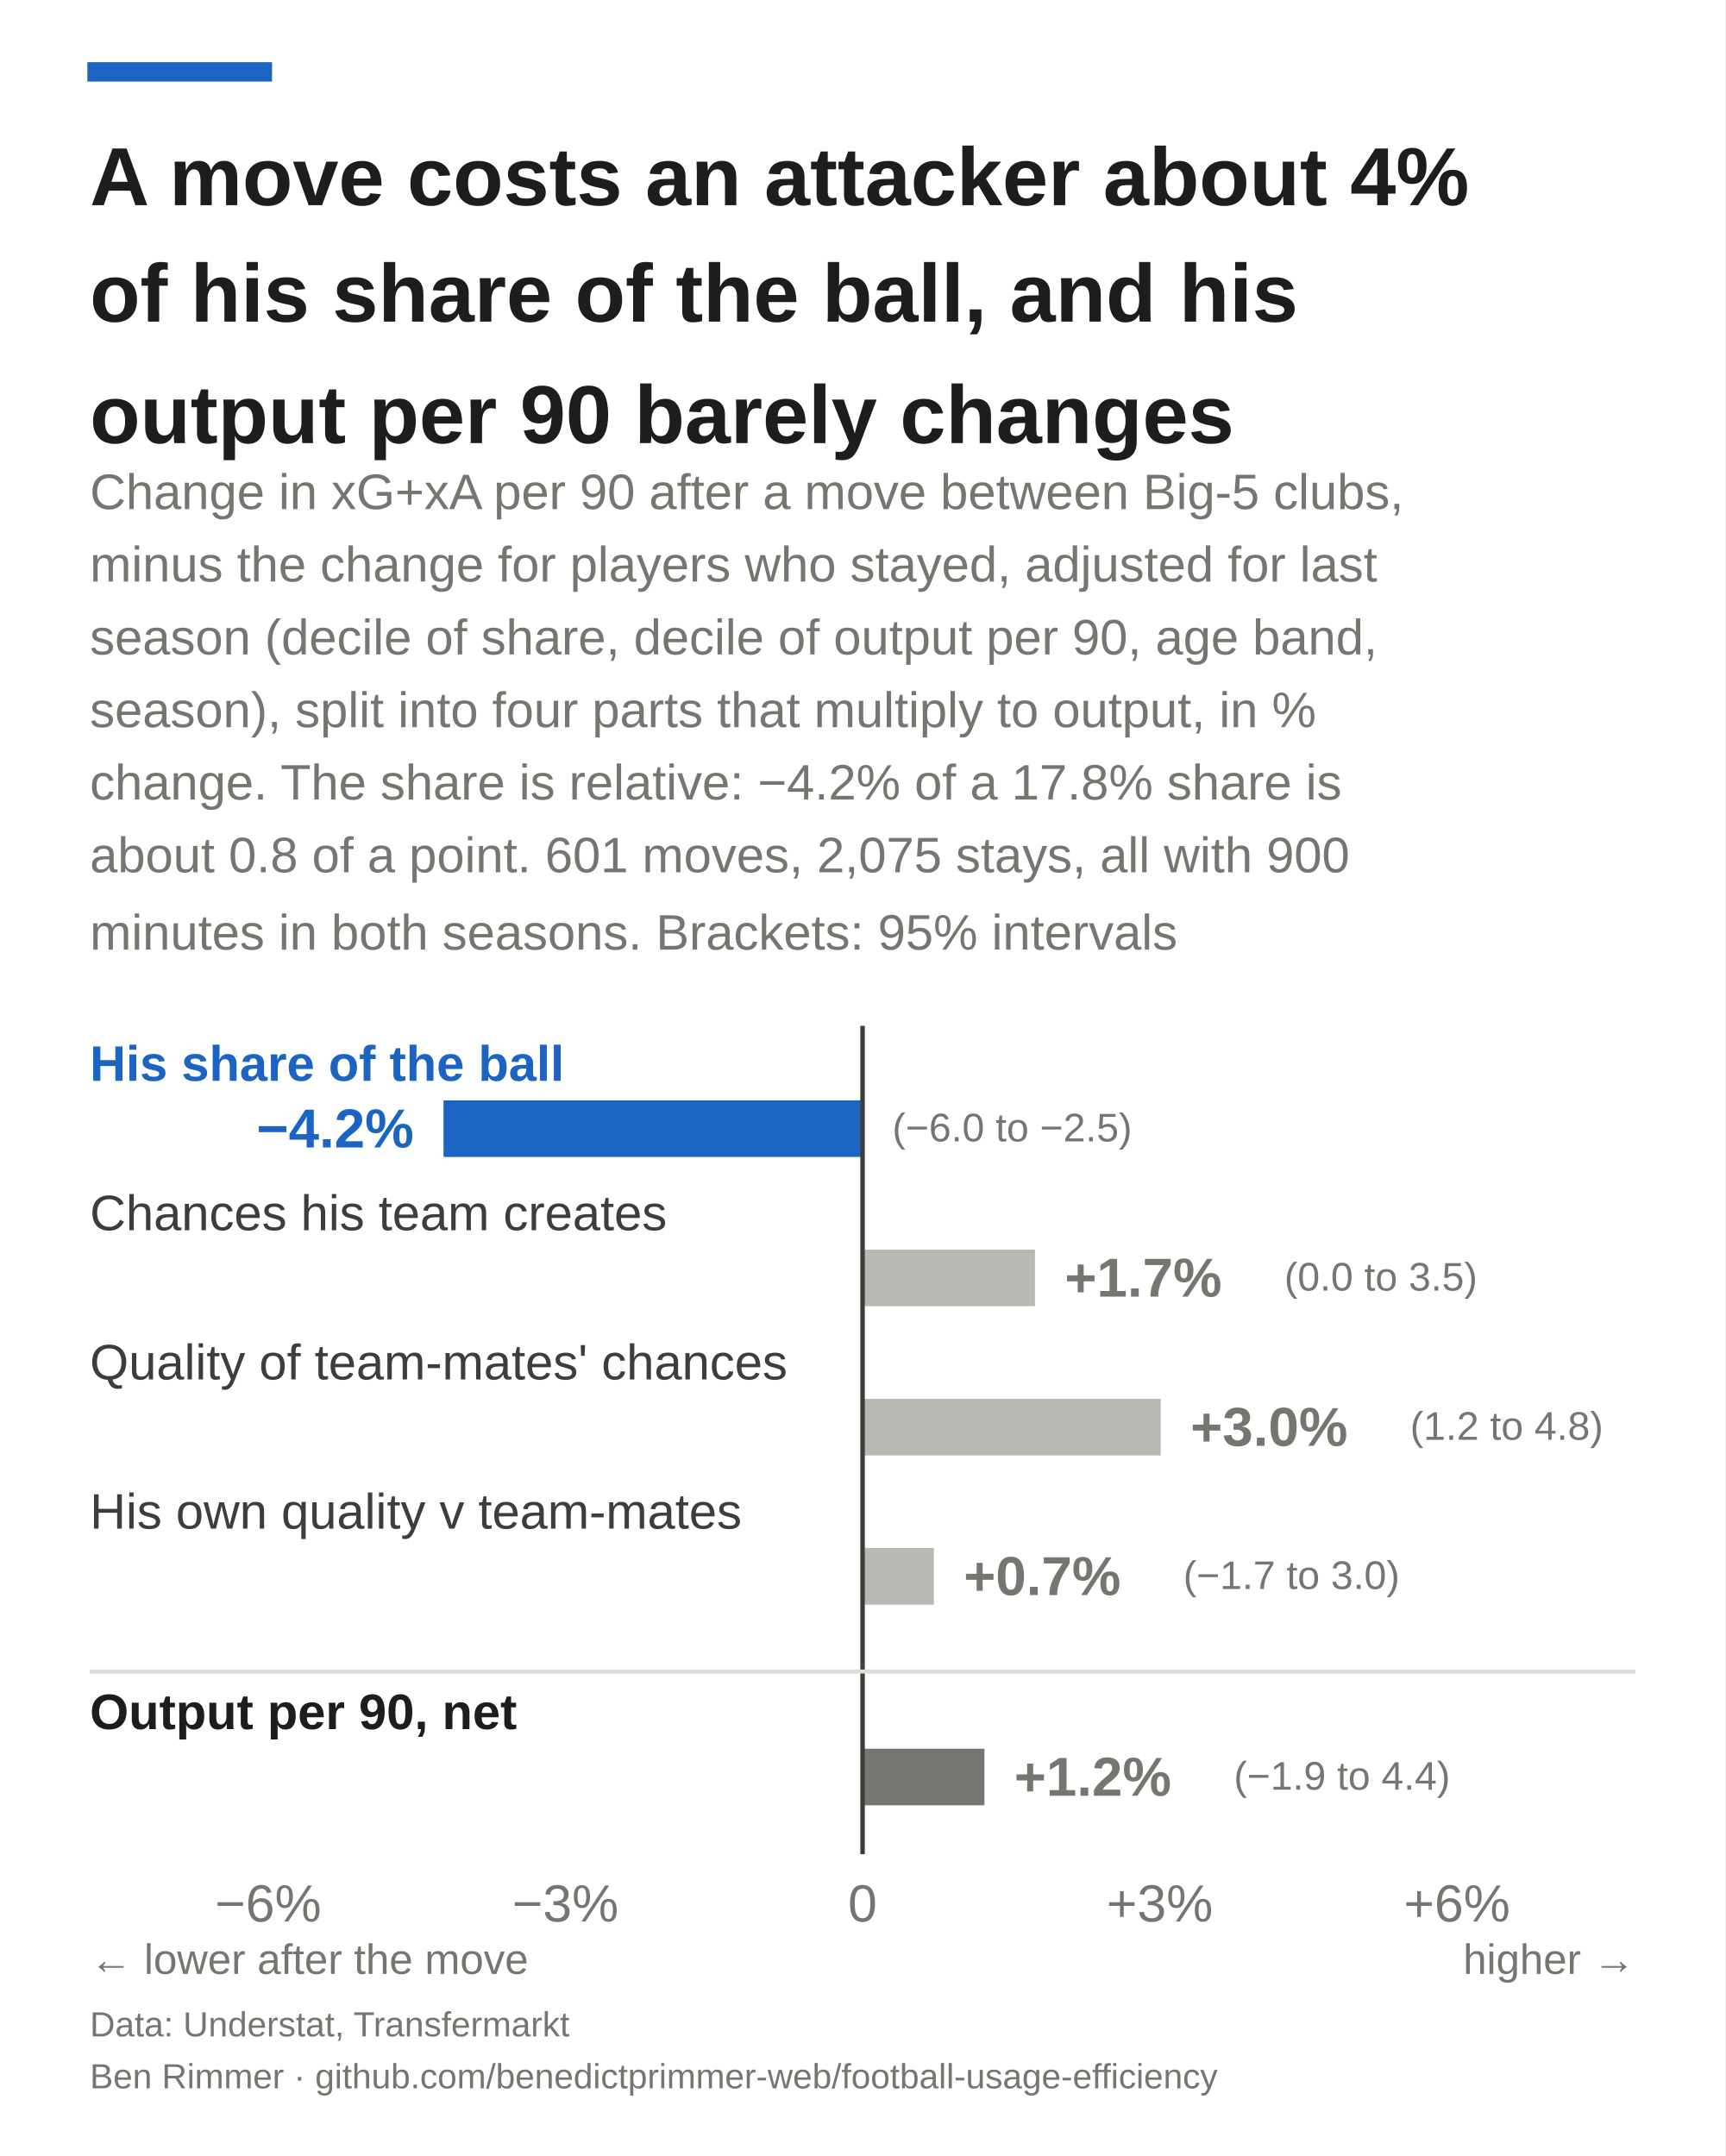
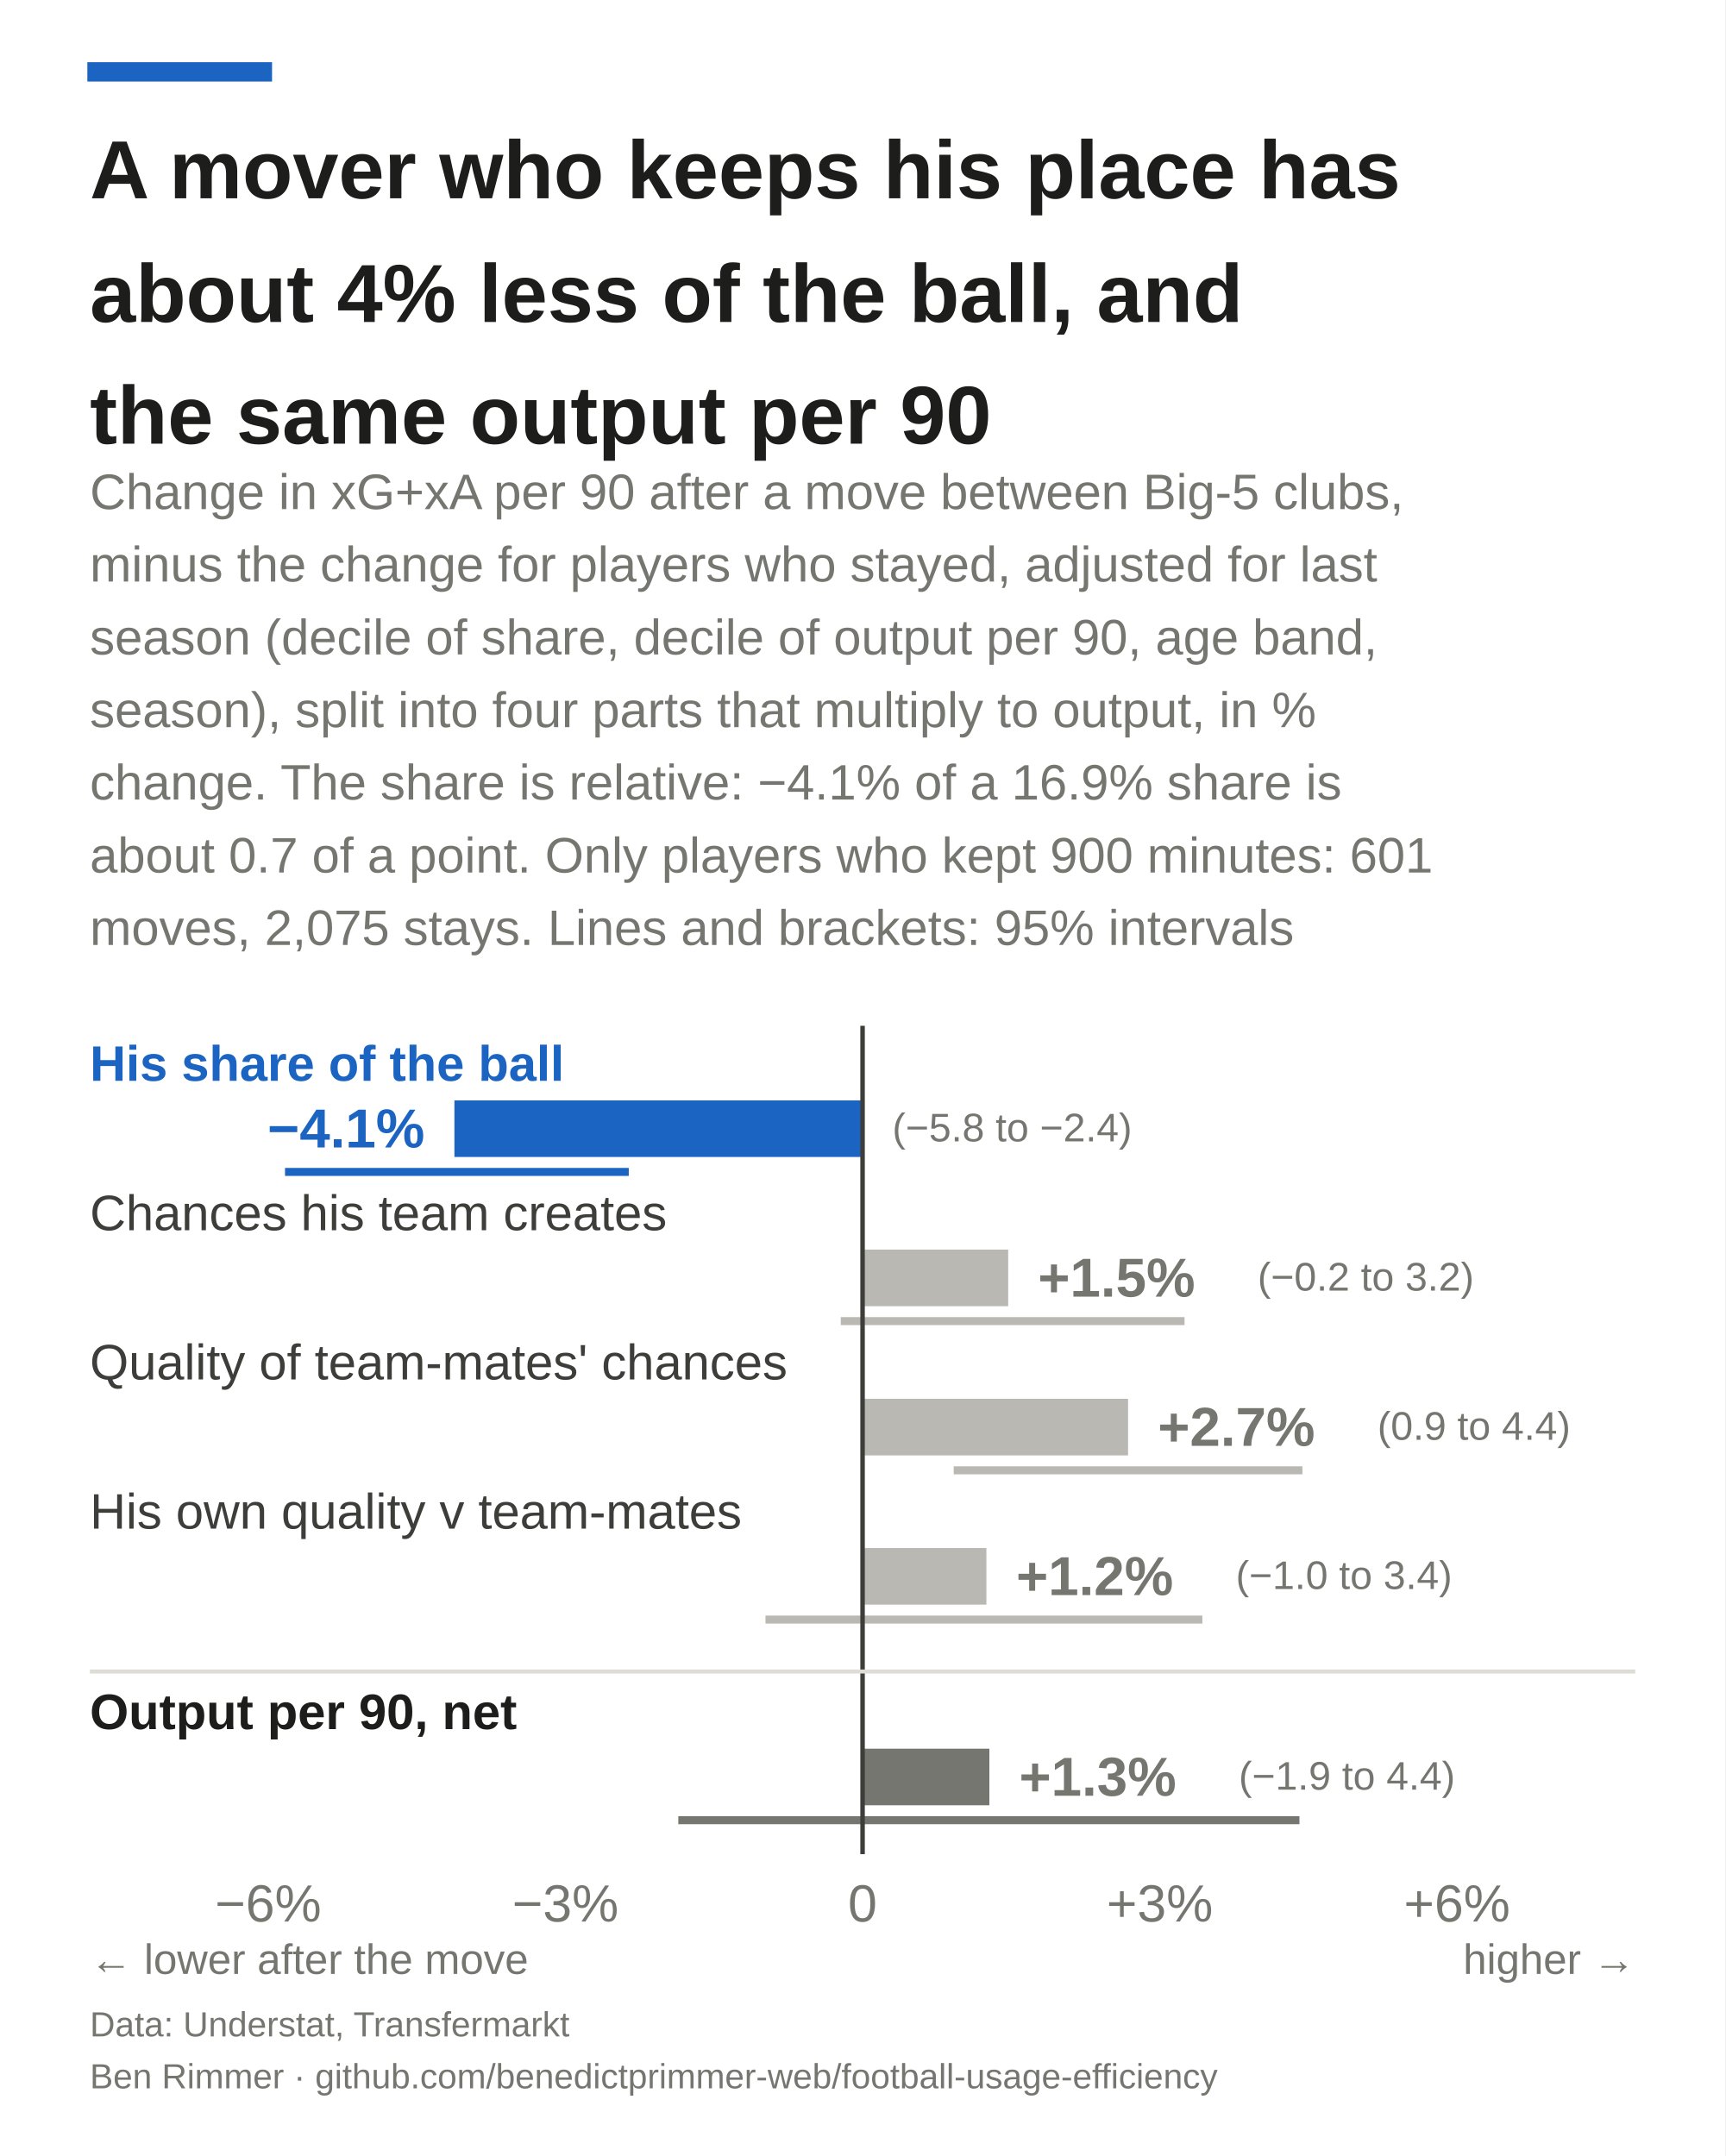
<svg xmlns="http://www.w3.org/2000/svg" width="345.6pt" height="432pt" viewBox="0 0 345.6 432" version="1.1">
  <defs>
    <style type="text/css">*{stroke-linejoin: round; stroke-linecap: butt}</style>
  </defs>
  <g id="figure_1">
    <g id="patch_1">
      <path d="M 0 432  L 345.6 432  L 345.6 0  L 0 0  z " style="fill: #ffffff" />
    </g>
    <g id="axes_1">
      <g id="patch_2">
        <path d="M 18 371.52  L 327.6 371.52  L 327.6 205.535  L 18 205.535  z " style="fill: #ffffff" />
      </g>
      <g id="patch_3">
-         <path d="M 172.8 231.825  L 88.851 231.825  L 88.851 220.484  L 172.8 220.484  z " clip-path="url(#p9cc254d4f2)" style="fill: #1b64c2" />
+         <path d="M 172.8 231.825  L 91.034 231.825  L 91.034 220.484  L 172.8 220.484  z " clip-path="url(#p9cc254d4f2)" style="fill: #1b64c2" />
      </g>
      <g id="patch_4">
-         <path d="M 172.8 261.722  L 207.332 261.722  L 207.332 250.382  L 172.8 250.382  z " clip-path="url(#p9cc254d4f2)" style="fill: #b9b8b3" />
+         <path d="M 172.8 261.722  L 201.974 261.722  L 201.974 250.382  L 172.8 250.382  z " clip-path="url(#p9cc254d4f2)" style="fill: #b9b8b3" />
      </g>
      <g id="patch_5">
-         <path d="M 172.8 291.62  L 232.537 291.62  L 232.537 280.28  L 172.8 280.28  z " clip-path="url(#p9cc254d4f2)" style="fill: #b9b8b3" />
+         <path d="M 172.8 291.62  L 225.988 291.62  L 225.988 280.28  L 172.8 280.28  z " clip-path="url(#p9cc254d4f2)" style="fill: #b9b8b3" />
      </g>
      <g id="patch_6">
-         <path d="M 172.8 321.518  L 187.089 321.518  L 187.089 310.178  L 172.8 310.178  z " clip-path="url(#p9cc254d4f2)" style="fill: #b9b8b3" />
+         <path d="M 172.8 321.518  L 197.608 321.518  L 197.608 310.178  L 172.8 310.178  z " clip-path="url(#p9cc254d4f2)" style="fill: #b9b8b3" />
      </g>
      <g id="patch_7">
-         <path d="M 172.8 361.726  L 197.211 361.726  L 197.211 350.385  L 172.8 350.385  z " clip-path="url(#p9cc254d4f2)" style="fill: #767671" />
+         <path d="M 172.8 361.726  L 198.203 361.726  L 198.203 350.385  L 172.8 350.385  z " clip-path="url(#p9cc254d4f2)" style="fill: #767671" />
      </g>
      <g id="matplotlib.axis_1">
        <g id="xtick_1">
          <g id="line2d_1" />
          <g id="text_1">
            <text style="font-size: 10.5px; font-family: 'Helvetica Neue', 'Arial', 'DejaVu Sans'; text-anchor: middle; fill: #767671" x="53.723" y="385.016" transform="rotate(-0 53.72308 385.016)">−6%</text>
          </g>
        </g>
        <g id="xtick_2">
          <g id="line2d_2" />
          <g id="text_2">
            <text style="font-size: 10.5px; font-family: 'Helvetica Neue', 'Arial', 'DejaVu Sans'; text-anchor: middle; fill: #767671" x="113.262" y="385.016" transform="rotate(-0 113.2615 385.016)">−3%</text>
          </g>
        </g>
        <g id="xtick_3">
          <g id="line2d_3" />
          <g id="text_3">
            <text style="font-size: 10.5px; font-family: 'Helvetica Neue', 'Arial', 'DejaVu Sans'; text-anchor: middle; fill: #767671" x="172.8" y="385.016" transform="rotate(-0 172.8 385.016)">0</text>
          </g>
        </g>
        <g id="xtick_4">
          <g id="line2d_4" />
          <g id="text_4">
            <text style="font-size: 10.5px; font-family: 'Helvetica Neue', 'Arial', 'DejaVu Sans'; text-anchor: middle; fill: #767671" x="232.338" y="385.016" transform="rotate(-0 232.3385 385.016)">+3%</text>
          </g>
        </g>
        <g id="xtick_5">
          <g id="line2d_5" />
          <g id="text_5">
            <text style="font-size: 10.5px; font-family: 'Helvetica Neue', 'Arial', 'DejaVu Sans'; text-anchor: middle; fill: #767671" x="291.877" y="385.016" transform="rotate(-0 291.8769 385.016)">+6%</text>
          </g>
        </g>
      </g>
      <g id="matplotlib.axis_2" />
      <g id="line2d_6">
+         <path d="M 57.097 234.814  L 125.963 234.814  " clip-path="url(#p9cc254d4f2)" style="fill: none; stroke: #1b64c2; stroke-width: 1.6" />
+       </g>
+       <g id="line2d_7">
+         <path d="M 168.434 264.712  L 237.3 264.712  " clip-path="url(#p9cc254d4f2)" style="fill: none; stroke: #b9b8b3; stroke-width: 1.6" />
+       </g>
+       <g id="line2d_8">
+         <path d="M 191.058 294.61  L 260.917 294.61  " clip-path="url(#p9cc254d4f2)" style="fill: none; stroke: #b9b8b3; stroke-width: 1.6" />
+       </g>
+       <g id="line2d_9">
+         <path d="M 153.351 324.508  L 240.872 324.508  " clip-path="url(#p9cc254d4f2)" style="fill: none; stroke: #b9b8b3; stroke-width: 1.6" />
+       </g>
+       <g id="line2d_10">
+         <path d="M 135.886 364.716  L 260.322 364.716  " clip-path="url(#p9cc254d4f2)" style="fill: none; stroke: #767671; stroke-width: 1.6" />
+       </g>
+       <g id="line2d_11">
        <path d="M 172.8 371.52  L 172.8 205.535  " clip-path="url(#p9cc254d4f2)" style="fill: none; stroke: #3d3d3a; stroke-width: 0.9; stroke-linecap: square" />
      </g>
-       <g id="line2d_7">
+       <g id="line2d_12">
        <path d="M 18 334.921  L 327.6 334.921  " clip-path="url(#p9cc254d4f2)" style="fill: none; stroke: #dddcd7; stroke-width: 0.8; stroke-linecap: square" />
      </g>
      <g id="text_6">
-         <text style="font-weight: 700; font-size: 11px; font-family: 'Helvetica Neue', 'Arial', 'DejaVu Sans'; text-anchor: end; fill: #1b64c2" x="82.897" y="229.911" transform="rotate(-0 82.89692 229.9109)">−4.2%</text>
+         <text style="font-weight: 700; font-size: 11px; font-family: 'Helvetica Neue', 'Arial', 'DejaVu Sans'; text-anchor: end; fill: #1b64c2" x="85.08" y="229.911" transform="rotate(-0 85.08 229.9109)">−4.1%</text>
      </g>
      <g id="text_7">
-         <text style="font-size: 8px; font-family: 'Helvetica Neue', 'Arial', 'DejaVu Sans'; text-anchor: start; fill: #767671" x="178.754" y="228.698" transform="rotate(-0 178.7538 228.6979)">(−6.0 to −2.5)</text>
+         <text style="font-size: 8px; font-family: 'Helvetica Neue', 'Arial', 'DejaVu Sans'; text-anchor: start; fill: #767671" x="178.754" y="228.698" transform="rotate(-0 178.7538 228.6979)">(−5.8 to −2.4)</text>
      </g>
      <g id="text_8">
        <text style="font-weight: 700; font-size: 10px; font-family: 'Helvetica Neue', 'Arial', 'DejaVu Sans'; text-anchor: start; fill: #1b64c2" x="18" y="216.561" transform="rotate(-0 18 216.5613)">His share of the ball</text>
      </g>
      <g id="text_9">
-         <text style="font-weight: 700; font-size: 11px; font-family: 'Helvetica Neue', 'Arial', 'DejaVu Sans'; text-anchor: start; fill: #767671" x="213.286" y="259.809" transform="rotate(-0 213.2862 259.8088)">+1.7%</text>
+         <text style="font-weight: 700; font-size: 11px; font-family: 'Helvetica Neue', 'Arial', 'DejaVu Sans'; text-anchor: start; fill: #767671" x="207.928" y="259.809" transform="rotate(-0 207.9277 259.8088)">+1.5%</text>
      </g>
      <g id="text_10">
-         <text style="font-size: 8px; font-family: 'Helvetica Neue', 'Arial', 'DejaVu Sans'; text-anchor: start; fill: #767671" x="257.286" y="258.596" transform="rotate(-0 257.2862 258.5958)">(0.0 to 3.5)</text>
+         <text style="font-size: 8px; font-family: 'Helvetica Neue', 'Arial', 'DejaVu Sans'; text-anchor: start; fill: #767671" x="251.928" y="258.596" transform="rotate(-0 251.9277 258.5958)">(−0.2 to 3.2)</text>
      </g>
      <g id="text_11">
        <text style="font-size: 10px; font-family: 'Helvetica Neue', 'Arial', 'DejaVu Sans'; text-anchor: start; fill: #3d3d3a" x="18" y="246.499" transform="rotate(-0 18 246.4992)">Chances his team creates</text>
      </g>
      <g id="text_12">
-         <text style="font-weight: 700; font-size: 11px; font-family: 'Helvetica Neue', 'Arial', 'DejaVu Sans'; text-anchor: start; fill: #767671" x="238.491" y="289.707" transform="rotate(-0 238.4908 289.7067)">+3.0%</text>
+         <text style="font-weight: 700; font-size: 11px; font-family: 'Helvetica Neue', 'Arial', 'DejaVu Sans'; text-anchor: start; fill: #767671" x="231.942" y="289.707" transform="rotate(-0 231.9415 289.7067)">+2.7%</text>
      </g>
      <g id="text_13">
-         <text style="font-size: 8px; font-family: 'Helvetica Neue', 'Arial', 'DejaVu Sans'; text-anchor: start; fill: #767671" x="282.491" y="288.494" transform="rotate(-0 282.4908 288.4937)">(1.2 to 4.8)</text>
+         <text style="font-size: 8px; font-family: 'Helvetica Neue', 'Arial', 'DejaVu Sans'; text-anchor: start; fill: #767671" x="275.942" y="288.494" transform="rotate(-0 275.9415 288.4937)">(0.9 to 4.4)</text>
      </g>
      <g id="text_14">
        <text style="font-size: 10px; font-family: 'Helvetica Neue', 'Arial', 'DejaVu Sans'; text-anchor: start; fill: #3d3d3a" x="18" y="276.397" transform="rotate(-0 18 276.3972)">Quality of team-mates' chances</text>
      </g>
      <g id="text_15">
-         <text style="font-weight: 700; font-size: 11px; font-family: 'Helvetica Neue', 'Arial', 'DejaVu Sans'; text-anchor: start; fill: #767671" x="193.043" y="319.605" transform="rotate(-0 193.0431 319.6046)">+0.7%</text>
+         <text style="font-weight: 700; font-size: 11px; font-family: 'Helvetica Neue', 'Arial', 'DejaVu Sans'; text-anchor: start; fill: #767671" x="203.562" y="319.605" transform="rotate(-0 203.5615 319.6046)">+1.2%</text>
      </g>
      <g id="text_16">
-         <text style="font-size: 8px; font-family: 'Helvetica Neue', 'Arial', 'DejaVu Sans'; text-anchor: start; fill: #767671" x="237.043" y="318.392" transform="rotate(-0 237.0431 318.3916)">(−1.7 to 3.0)</text>
+         <text style="font-size: 8px; font-family: 'Helvetica Neue', 'Arial', 'DejaVu Sans'; text-anchor: start; fill: #767671" x="247.562" y="318.392" transform="rotate(-0 247.5615 318.3916)">(−1.0 to 3.4)</text>
      </g>
      <g id="text_17">
        <text style="font-size: 10px; font-family: 'Helvetica Neue', 'Arial', 'DejaVu Sans'; text-anchor: start; fill: #3d3d3a" x="18" y="306.295" transform="rotate(-0 18 306.2951)">His own quality v team-mates</text>
      </g>
      <g id="text_18">
-         <text style="font-weight: 700; font-size: 11px; font-family: 'Helvetica Neue', 'Arial', 'DejaVu Sans'; text-anchor: start; fill: #767671" x="203.165" y="359.812" transform="rotate(-0 203.1646 359.8122)">+1.2%</text>
+         <text style="font-weight: 700; font-size: 11px; font-family: 'Helvetica Neue', 'Arial', 'DejaVu Sans'; text-anchor: start; fill: #767671" x="204.157" y="359.812" transform="rotate(-0 204.1569 359.8122)">+1.3%</text>
      </g>
      <g id="text_19">
-         <text style="font-size: 8px; font-family: 'Helvetica Neue', 'Arial', 'DejaVu Sans'; text-anchor: start; fill: #767671" x="247.165" y="358.599" transform="rotate(-0 247.1646 358.5992)">(−1.9 to 4.4)</text>
+         <text style="font-size: 8px; font-family: 'Helvetica Neue', 'Arial', 'DejaVu Sans'; text-anchor: start; fill: #767671" x="248.157" y="358.599" transform="rotate(-0 248.1569 358.5992)">(−1.9 to 4.4)</text>
      </g>
      <g id="text_20">
        <text style="font-weight: 700; font-size: 10px; font-family: 'Helvetica Neue', 'Arial', 'DejaVu Sans'; text-anchor: start; fill: #1d1d1b" x="18" y="346.463" transform="rotate(-0 18 346.4626)">Output per 90, net</text>
      </g>
      <g id="text_21">
        <text style="font-size: 8.5px; font-family: 'Helvetica Neue', 'Arial', 'DejaVu Sans'; text-anchor: start; fill: #767671" x="18" y="395.52" transform="rotate(-0 18 395.52)">← lower after the move</text>
      </g>
      <g id="text_22">
        <text style="font-size: 8.5px; font-family: 'Helvetica Neue', 'Arial', 'DejaVu Sans'; text-anchor: end; fill: #767671" x="327.6" y="395.52" transform="rotate(-0 327.6 395.52)">higher →</text>
      </g>
    </g>
    <g id="patch_8">
      <path d="M 18 15.84  L 54 15.84  L 54 12.96  L 18 12.96  z " style="fill: #1b64c2; stroke: #1b64c2; stroke-linejoin: miter" />
    </g>
    <g id="text_23">
-       <text style="font-weight: 700; font-size: 16.5px; font-family: 'Helvetica Neue', 'Arial', 'DejaVu Sans'; fill: #1d1d1b" transform="translate(18 41.11652)">A move costs an attacker about 4%</text>
-       <text style="font-weight: 700; font-size: 16.5px; font-family: 'Helvetica Neue', 'Arial', 'DejaVu Sans'; fill: #1d1d1b" transform="translate(18 64.44727)">of his share of the ball, and his</text>
-       <text style="font-weight: 700; font-size: 16.5px; font-family: 'Helvetica Neue', 'Arial', 'DejaVu Sans'; fill: #1d1d1b" transform="translate(18 88.78477)">output per 90 barely changes</text>
+       <text style="font-weight: 700; font-size: 16.5px; font-family: 'Helvetica Neue', 'Arial', 'DejaVu Sans'; fill: #1d1d1b" transform="translate(18 39.73078)">A mover who keeps his place has</text>
+       <text style="font-weight: 700; font-size: 16.5px; font-family: 'Helvetica Neue', 'Arial', 'DejaVu Sans'; fill: #1d1d1b" transform="translate(18 64.51301)">about 4% less of the ball, and</text>
+       <text style="font-weight: 700; font-size: 16.5px; font-family: 'Helvetica Neue', 'Arial', 'DejaVu Sans'; fill: #1d1d1b" transform="translate(18 88.90078)">the same output per 90</text>
    </g>
    <g id="text_24">
      <text style="font-size: 10px; font-family: 'Helvetica Neue', 'Arial', 'DejaVu Sans'; fill: #767671" transform="translate(18 102.0056)">Change in xG+xA per 90 after a move between Big-5 clubs,</text>
      <text style="font-size: 10px; font-family: 'Helvetica Neue', 'Arial', 'DejaVu Sans'; fill: #767671" transform="translate(18 116.5236)">minus the change for players who stayed, adjusted for last</text>
      <text style="font-size: 10px; font-family: 'Helvetica Neue', 'Arial', 'DejaVu Sans'; fill: #767671" transform="translate(18 131.1306)">season (decile of share, decile of output per 90, age band,</text>
      <text style="font-size: 10px; font-family: 'Helvetica Neue', 'Arial', 'DejaVu Sans'; fill: #767671" transform="translate(18 145.7033)">season), split into four parts that multiply to output, in %</text>
-       <text style="font-size: 10px; font-family: 'Helvetica Neue', 'Arial', 'DejaVu Sans'; fill: #767671" transform="translate(18 160.2111)">change. The share is relative: −4.2% of a 17.8% share is</text>
-       <text style="font-size: 10px; font-family: 'Helvetica Neue', 'Arial', 'DejaVu Sans'; fill: #767671" transform="translate(18 174.7837)">about 0.8 of a point. 601 moves, 2,075 stays, all with 900</text>
-       <text style="font-size: 10px; font-family: 'Helvetica Neue', 'Arial', 'DejaVu Sans'; fill: #767671" transform="translate(18 190.2767)">minutes in both seasons. Brackets: 95% intervals</text>
+       <text style="font-size: 10px; font-family: 'Helvetica Neue', 'Arial', 'DejaVu Sans'; fill: #767671" transform="translate(18 160.2111)">change. The share is relative: −4.1% of a 16.9% share is</text>
+       <text style="font-size: 10px; font-family: 'Helvetica Neue', 'Arial', 'DejaVu Sans'; fill: #767671" transform="translate(18 174.8283)">about 0.7 of a point. Only players who kept 900 minutes: 601</text>
+       <text style="font-size: 10px; font-family: 'Helvetica Neue', 'Arial', 'DejaVu Sans'; fill: #767671" transform="translate(18 189.3462)">moves, 2,075 stays. Lines and brackets: 95% intervals</text>
    </g>
    <g id="text_25">
      <text style="font-size: 7px; font-family: 'Helvetica Neue', 'Arial', 'DejaVu Sans'; fill: #767671" transform="translate(18 408.0341)">Data: Understat, Transfermarkt</text>
      <text style="font-size: 7px; font-family: 'Helvetica Neue', 'Arial', 'DejaVu Sans'; fill: #767671" transform="translate(18 418.4458)">Ben Rimmer · github.com/benedictprimmer-web/football-usage-efficiency</text>
    </g>
  </g>
  <defs>
    <clipPath id="p9cc254d4f2">
      <rect x="18" y="205.535" width="309.6" height="165.985" />
    </clipPath>
  </defs>
</svg>
